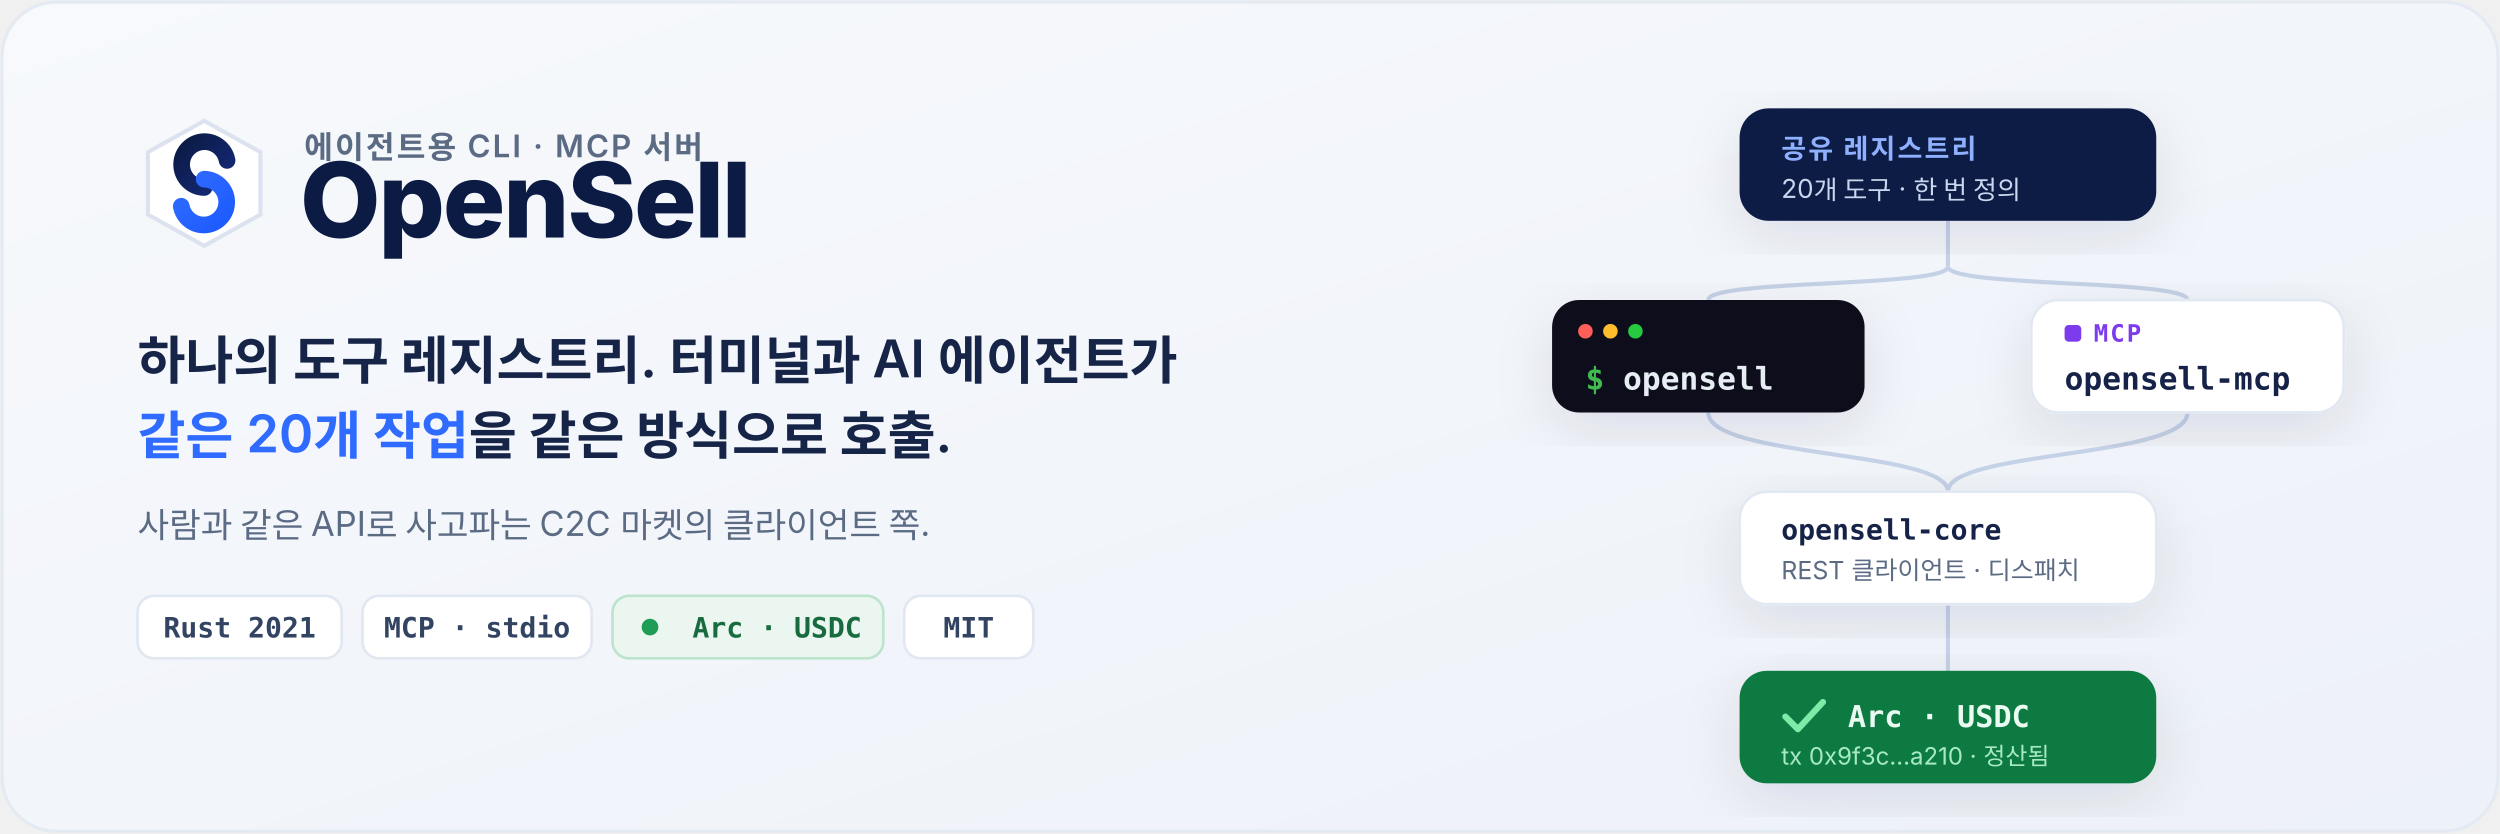
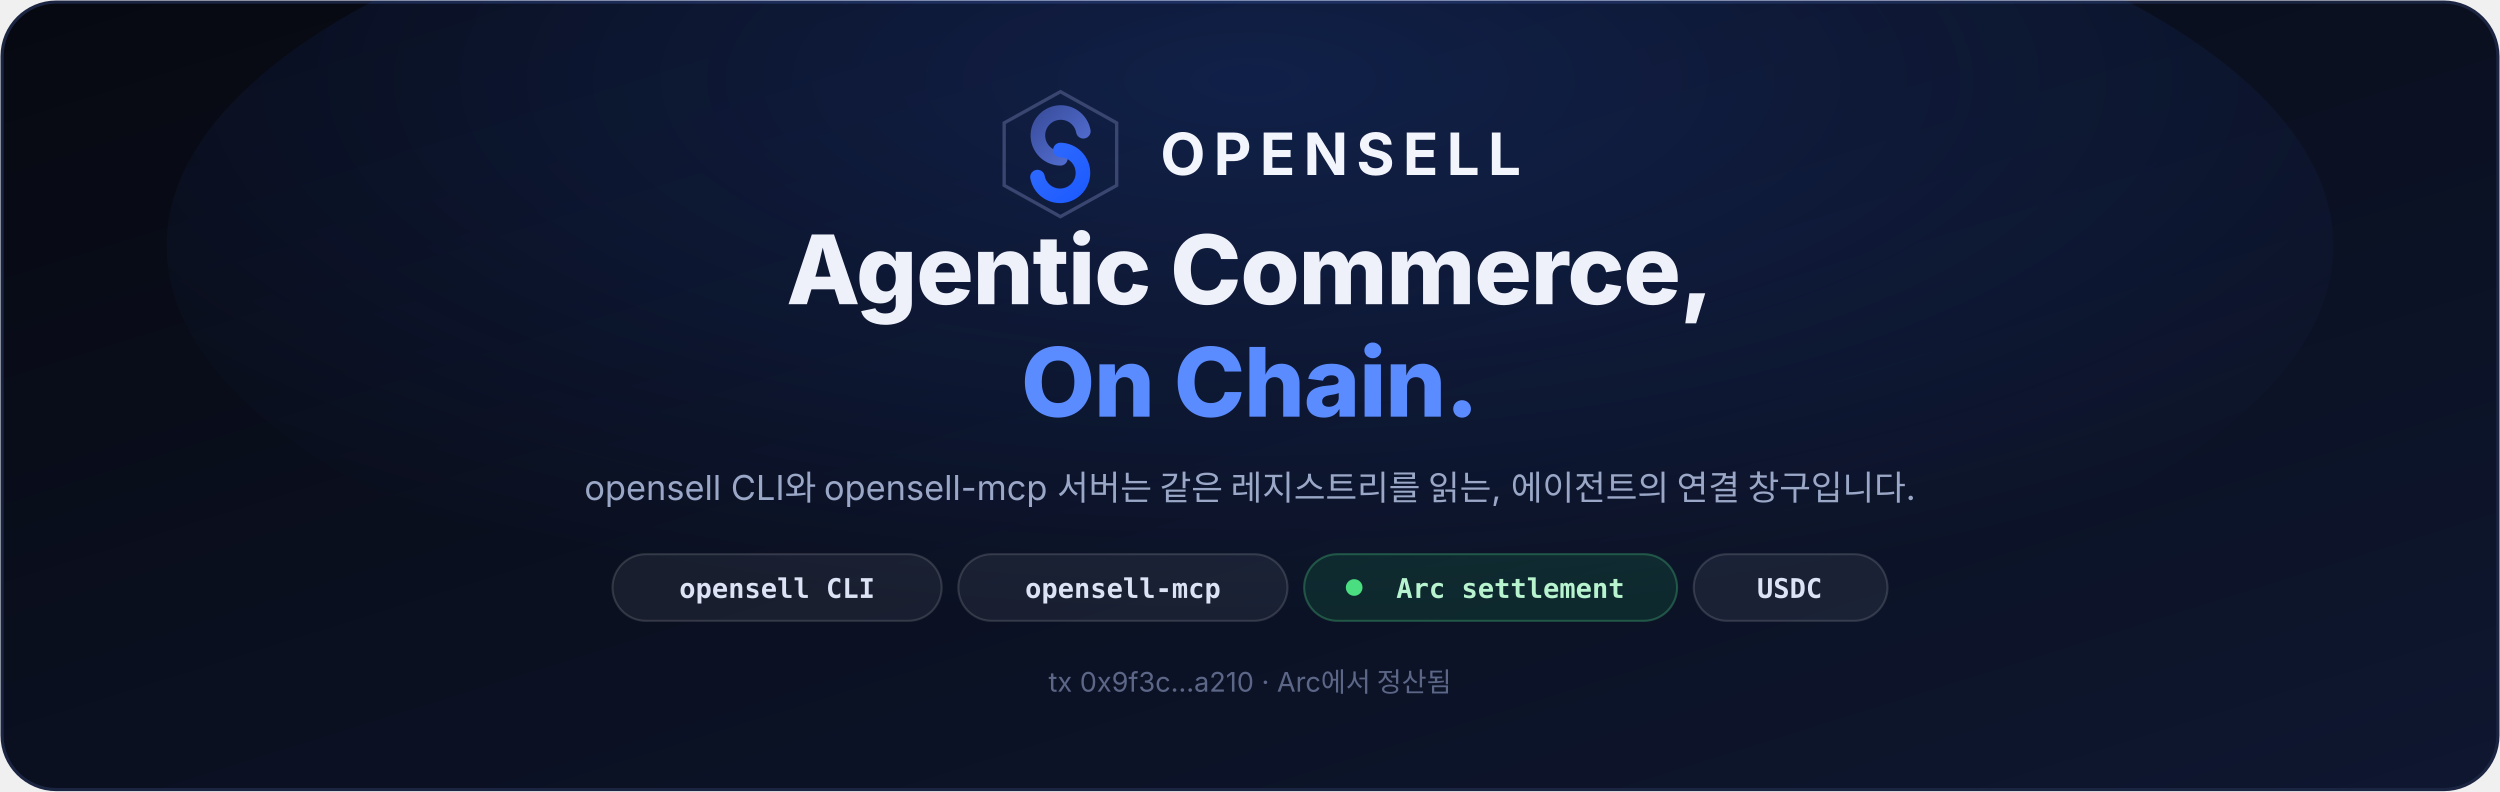
- <svg xmlns="http://www.w3.org/2000/svg" width="1200" height="400" viewBox="0 0 1200 400" role="img" aria-labelledby="t d" font-family="'Apple SD Gothic Neo','Malgun Gothic','Noto Sans KR',-apple-system,sans-serif">
+ <svg xmlns="http://www.w3.org/2000/svg" width="1200" height="380" viewBox="0 0 1200 380" role="img" aria-labelledby="t d" font-family="'Apple SD Gothic Neo','Malgun Gothic','Noto Sans KR',-apple-system,sans-serif">
  <defs>
    <linearGradient id="sTop" x1="0" y1="0" x2="1" y2="1">
-       <stop offset="0" stop-color="#0B1B44" />
-       <stop offset="1" stop-color="#16297A" />
+       <stop offset="0" stop-color="#3B4F9E" />
+       <stop offset="1" stop-color="#5470D6" />
    </linearGradient>
    <linearGradient id="sBot" x1="0" y1="0" x2="1" y2="1">
      <stop offset="0" stop-color="#2F6BFF" />
      <stop offset="1" stop-color="#1E5BFF" />
    </linearGradient>
-     <linearGradient id="bg" x1="0" y1="0" x2="1" y2="1">
-       <stop offset="0" stop-color="#F7F9FC" />
-       <stop offset="1" stop-color="#EDF1F8" />
+     <linearGradient id="bgDark" x1="0" y1="0" x2="1" y2="1">
+       <stop offset="0" stop-color="#070911" />
+       <stop offset="1" stop-color="#0E1730" />
    </linearGradient>
    <linearGradient id="navy" x1="0" y1="0" x2="1" y2="1">
-       <stop offset="0" stop-color="#0B1B44" />
-       <stop offset="1" stop-color="#15275F" />
+       <stop offset="0" stop-color="#101B3E" />
+       <stop offset="1" stop-color="#1A2A63" />
    </linearGradient>
+     <radialGradient id="glow" cx="50%" cy="30%" r="65%">
+       <stop offset="0" stop-color="#2F6BFF" stop-opacity="0.20" />
+       <stop offset="1" stop-color="#2F6BFF" stop-opacity="0" />
+     </radialGradient>
    <filter id="soft" x="-30%" y="-30%" width="160%" height="160%">
-       <feDropShadow dx="0" dy="8" stdDeviation="14" flood-color="#0B1B44" flood-opacity="0.10" />
+       <feDropShadow dx="0" dy="8" stdDeviation="14" flood-color="#000000" flood-opacity="0.25" />
    </filter>
    <marker id="arw" viewBox="0 0 10 10" refX="8" refY="5" markerWidth="7" markerHeight="7" orient="auto-start-reverse">
-       <path d="M0 0 L10 5 L0 10 z" fill="#9FB2D0" />
+       <path d="M0 0 L10 5 L0 10 z" fill="#59678C" />
    </marker>
    <marker id="arwG" viewBox="0 0 10 10" refX="8" refY="5" markerWidth="7" markerHeight="7" orient="auto-start-reverse">
      <path d="M0 0 L10 5 L0 10 z" fill="#3FA971" />
    </marker>
  </defs>
-   <rect x="1" y="1" width="1198" height="398" rx="26" fill="url(#bg)" stroke="#E4EAF2" stroke-width="1.5" />
-   <g transform="translate(64 56)">
-     <g>
-       <path d="M34 2 L61 17 L61 47 L34 62 L7 47 L7 17 Z" fill="#fff" stroke="#DCE3EF" stroke-width="2" />
-       <path d="M45 21 a11 11 0 1 0 -11 13" fill="none" stroke="url(#sTop)" stroke-width="8" stroke-linecap="round" />
-       <path d="M23 43 a11 11 0 1 0 11 -13" fill="none" stroke="url(#sBot)" stroke-width="8" stroke-linecap="round" />
+   <rect x="1" y="1" width="1198" height="378" rx="26" fill="url(#bgDark)" stroke="#1B2542" stroke-width="1.5" />
+   <ellipse cx="600" cy="118" rx="520" ry="200" fill="url(#glow)" />
+   <g transform="translate(475 42)">
+     <path d="M34 2 L61 17 L61 47 L34 62 L7 47 L7 17 Z" fill="none" stroke="#3A4670" stroke-width="1.6" />
+     <path d="M45 21 a11 11 0 1 0 -11 13" fill="none" stroke="url(#sTop)" stroke-width="7" stroke-linecap="round" />
+     <path d="M23 43 a11 11 0 1 0 11 -13" fill="none" stroke="url(#sBot)" stroke-width="7" stroke-linecap="round" />
+     <text x="82" y="42" font-size="28" font-weight="700" letter-spacing="4" fill="#F3F5FC" font-family="-apple-system, BlinkMacSystemFont, 'Segoe UI', sans-serif">OPENSELL</text>
+   </g>
+   <text x="600" y="146" font-size="46" font-weight="800" letter-spacing="-0.5" fill="#EEF1FA" text-anchor="middle" font-family="-apple-system, BlinkMacSystemFont, 'Segoe UI', sans-serif">Agentic Commerce,</text>
+   <text x="600" y="200" font-size="46" font-weight="800" letter-spacing="-0.5" fill="#5B8CFF" text-anchor="middle" font-family="-apple-system, BlinkMacSystemFont, 'Segoe UI', sans-serif">On Chain.</text>
+   <text x="600" y="240" font-size="16.5" fill="#9AA7C7" text-anchor="middle">opensell CLI와 opensell-mcp 서버는 같은 레지스트리를 읽는, 에이전트의 연결 창구입니다.</text>
+   <g transform="translate(600 266)" font-family="ui-monospace, SFMono-Regular, Menlo, monospace" font-size="13" font-weight="600" text-anchor="middle">
+     <g transform="translate(-306 0)">
+       <rect x="0" y="0" width="158" height="32" rx="16" fill="#ffffff" fill-opacity="0.06" stroke="#ffffff" stroke-opacity="0.14" />
+       <text x="79" y="21" fill="#DCE3F5">opensell CLI</text>
    </g>
-     <text x="82" y="20" font-size="15" font-weight="600" letter-spacing="1.0" fill="#5B6B84" font-family="'Apple SD Gothic Neo','Malgun Gothic','Noto Sans KR',-apple-system,sans-serif">에이전트용 CLI · MCP 서버</text>
-     <text x="80" y="58" font-size="50" font-weight="800" letter-spacing="-1" fill="#0B1B44" font-family="-apple-system, BlinkMacSystemFont, 'Segoe UI', sans-serif">OpenSell</text>
-     <text x="2" y="126" font-size="25" font-weight="600" fill="#152447">하나의 도구 레지스트리. 터미널과 AI 에이전트가</text>
-     <text x="2" y="162" font-size="25" font-weight="600" fill="#152447">
-       <tspan fill="#2F6BFF">같은 20개 작업</tspan>을 같은 방식으로 호출.</text>
-     <text x="2" y="202" font-size="16.5" fill="#5B6B84">사람과 같은 API로 사고파는 C2C 마켓의 클라이언트 쪽.</text>
-     <g transform="translate(2 230)" font-family="ui-monospace, SFMono-Regular, Menlo, monospace" font-size="13.5" font-weight="600">
-       <g>
-         <rect x="0" y="0" width="98" height="30" rx="8" fill="#fff" stroke="#E1E8F2" stroke-width="1.3" />
-         <text x="49" y="20" text-anchor="middle" fill="#334463">Rust 2021</text>
-       </g>
-       <g transform="translate(108 0)">
-         <rect x="0" y="0" width="110" height="30" rx="8" fill="#fff" stroke="#E1E8F2" stroke-width="1.3" />
-         <text x="55" y="20" text-anchor="middle" fill="#334463">MCP · stdio</text>
-       </g>
-       <g transform="translate(228 0)">
-         <rect x="0" y="0" width="130" height="30" rx="8" fill="#EAF6EF" stroke="#BFE4CE" stroke-width="1.3" />
-         <circle cx="18" cy="15" r="4" fill="#1F9D57" />
-         <text x="79" y="20" text-anchor="middle" fill="#186B3E">Arc · USDC</text>
-       </g>
-       <g transform="translate(368 0)">
-         <rect x="0" y="0" width="62" height="30" rx="8" fill="#fff" stroke="#E1E8F2" stroke-width="1.3" />
-         <text x="31" y="20" text-anchor="middle" fill="#334463">MIT</text>
-       </g>
+     <g transform="translate(-140 0)">
+       <rect x="0" y="0" width="158" height="32" rx="16" fill="#ffffff" fill-opacity="0.06" stroke="#ffffff" stroke-opacity="0.14" />
+       <text x="79" y="21" fill="#DCE3F5">opensell-mcp</text>
+     </g>
+     <g transform="translate(26 0)">
+       <rect x="0" y="0" width="179" height="32" rx="16" fill="#1F9D57" fill-opacity="0.16" stroke="#3FA971" stroke-opacity="0.4" />
+       <circle cx="24" cy="16" r="4" fill="#4ADE80" />
+       <text x="99" y="21" fill="#B7F3CE">Arc settlement</text>
+     </g>
+     <g transform="translate(213 0)">
+       <rect x="0" y="0" width="93" height="32" rx="16" fill="#ffffff" fill-opacity="0.06" stroke="#ffffff" stroke-opacity="0.14" />
+       <text x="46" y="21" fill="#DCE3F5">USDC</text>
    </g>
  </g>
-   <g transform="translate(730 40)">
-     <g fill="none" stroke="#C4D1E6" stroke-width="2">
-       <path d="M205 66 L205 88" />
-       <path d="M205 88 C205 98 90 94 90 104" />
-       <path d="M205 88 C205 98 320 94 320 104" />
-       <path d="M90 158 C90 180 205 176 205 196" />
-       <path d="M320 158 C320 180 205 176 205 196" />
-       <path d="M205 250 L205 284" />
-     </g>
-     <g transform="translate(105 12)" filter="url(#soft)">
-       <rect x="0" y="0" width="200" height="54" rx="14" fill="#0B1B44" />
-       <text x="20" y="24" font-size="13" font-weight="700" letter-spacing="1.0" fill="#8FB0FF" font-family="'Apple SD Gothic Neo','Malgun Gothic','Noto Sans KR',-apple-system,sans-serif">공유 레지스트리</text>
-       <text x="20" y="43" font-size="12.5" fill="#C9D6EE" font-family="'Apple SD Gothic Neo','Malgun Gothic','Noto Sans KR',-apple-system,sans-serif">20개 도구 · 한 번 정의</text>
-     </g>
-     <g transform="translate(15 104)" filter="url(#soft)">
-       <rect x="0" y="0" width="150" height="54" rx="13" fill="#0C111B" />
-       <circle cx="16" cy="15" r="3.5" fill="#FF5F56" />
-       <circle cx="28" cy="15" r="3.5" fill="#FFBD2E" />
-       <circle cx="40" cy="15" r="3.5" fill="#27C93F" />
-       <text x="16" y="43" font-size="15" font-weight="700" fill="#E6EDF3" font-family="ui-monospace, SFMono-Regular, Menlo, monospace">
-         <tspan fill="#3FB950">$</tspan> opensell</text>
-     </g>
-     <g transform="translate(245 104)" filter="url(#soft)">
-       <rect x="0" y="0" width="150" height="54" rx="13" fill="#fff" stroke="#E1E8F2" stroke-width="1.3" />
-       <rect x="16" y="12" width="8" height="8" rx="2" fill="#7C3AED" />
-       <text x="30" y="20" font-size="11.5" font-weight="600" letter-spacing="1" fill="#7C3AED" font-family="ui-monospace, SFMono-Regular, Menlo, monospace">MCP</text>
-       <text x="16" y="43" font-size="15" font-weight="700" fill="#152447" font-family="ui-monospace, SFMono-Regular, Menlo, monospace">opensell-mcp</text>
-     </g>
-     <g transform="translate(105 196)" filter="url(#soft)">
-       <rect x="0" y="0" width="200" height="54" rx="13" fill="#fff" stroke="#E1E8F2" stroke-width="1.3" />
-       <text x="20" y="23" font-size="13.5" font-weight="700" fill="#152447" font-family="ui-monospace, SFMono-Regular, Menlo, monospace">opensell-core</text>
-       <text x="20" y="42" font-size="12" fill="#5B6B84" font-family="'Apple SD Gothic Neo','Malgun Gothic','Noto Sans KR',-apple-system,sans-serif">REST 클라이언트 · 디스패치</text>
-     </g>
-     <g transform="translate(105 282)" filter="url(#soft)">
-       <rect x="0" y="0" width="200" height="54" rx="13" fill="#0E7A43" />
-       <path d="M22 22 l6 6 l12 -13" fill="none" stroke="#7EEBA8" stroke-width="3" stroke-linecap="round" stroke-linejoin="round" />
-       <text x="52" y="27" font-size="14.5" font-weight="700" fill="#EAFBF1" font-family="ui-monospace, SFMono-Regular, Menlo, monospace">Arc · USDC</text>
-       <text x="20" y="45" font-size="11.5" fill="#A7E9C4" font-family="'Apple SD Gothic Neo','Malgun Gothic','Noto Sans KR',-apple-system,sans-serif">tx 0x9f3c…a210 · 정산됨</text>
-     </g>
-   </g>
+   <text x="600" y="332" font-size="13" fill="#5C6788" text-anchor="middle" font-family="'Apple SD Gothic Neo','Malgun Gothic','Noto Sans KR',-apple-system,sans-serif">tx 0x9f3c…a210 · Arc에서 정산됨</text>
</svg>
